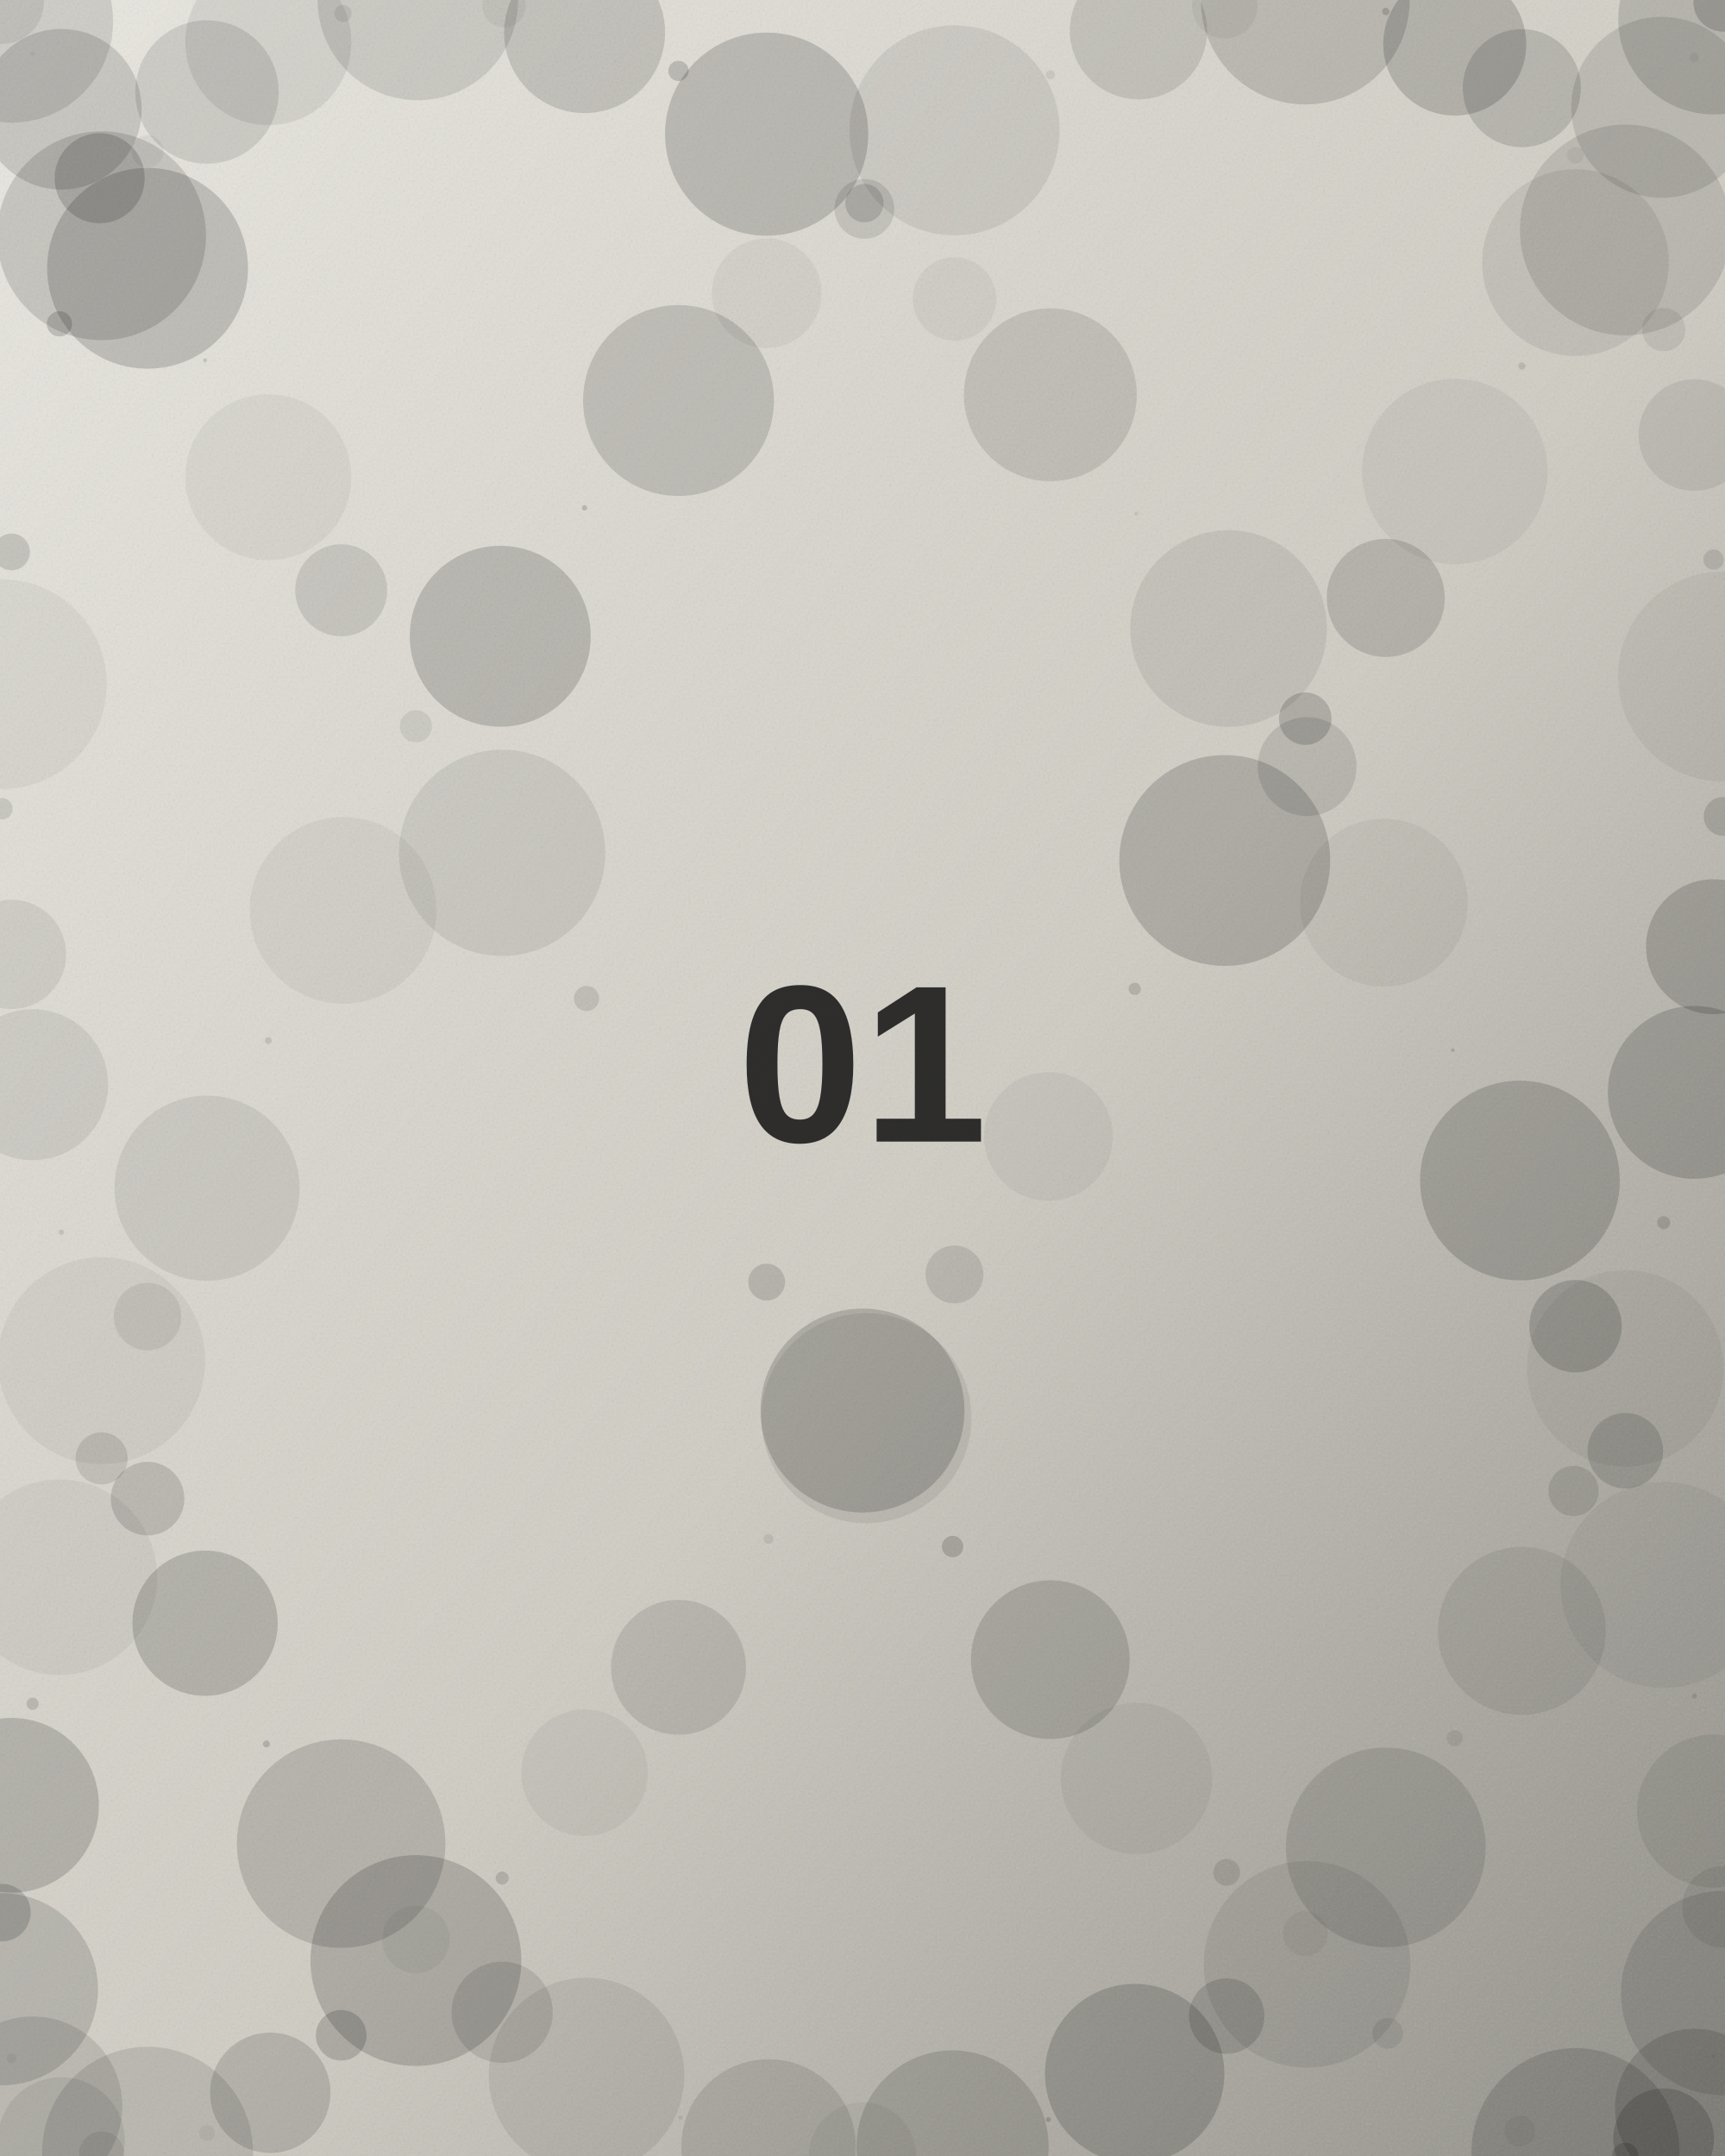
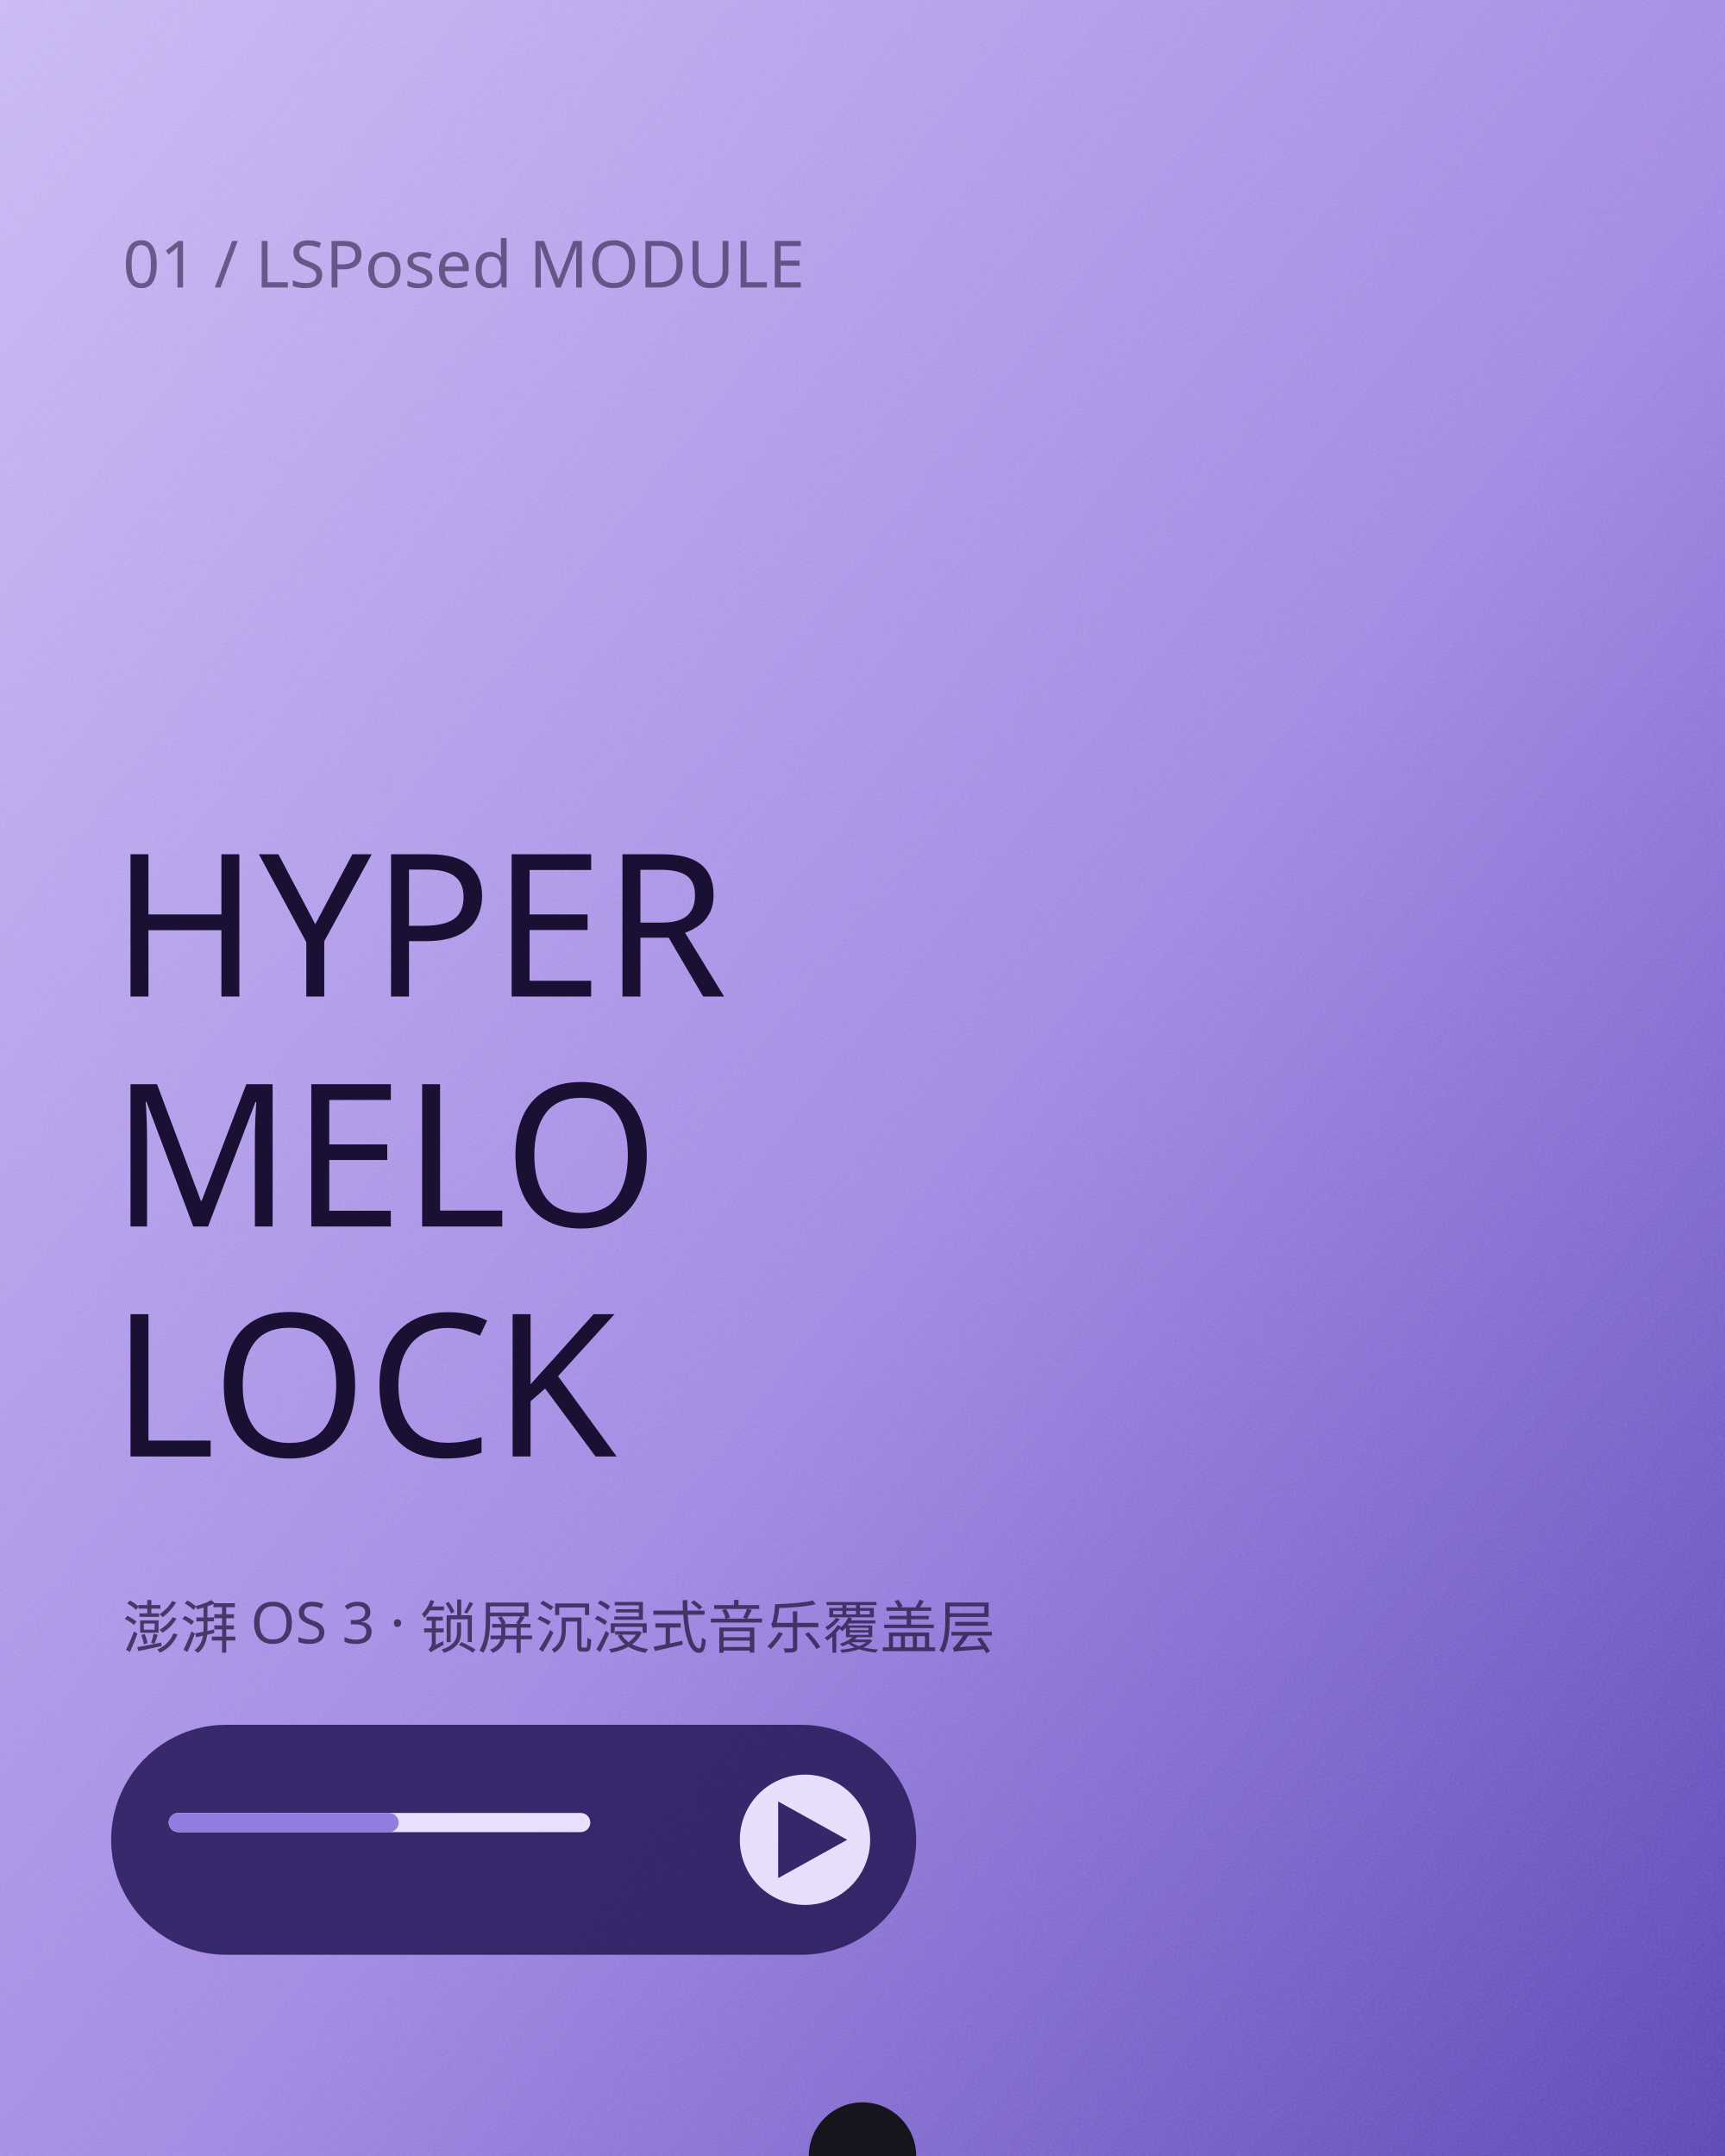
<svg xmlns="http://www.w3.org/2000/svg" width="900" height="1125" viewBox="0 0 900 1125">
  <defs>
    <linearGradient id="g" x1="0" y1="0" x2="1" y2="1">
-       <stop offset="0" stop-color="#e9e7e0" />
-       <stop offset="0.55" stop-color="#cfccc3" />
-       <stop offset="1" stop-color="#8f8d86" />
+       <stop offset="0" stop-color="#cdbcf7" />
+       <stop offset="0.55" stop-color="#a48ae8" />
+       <stop offset="1" stop-color="#5b45b8" />
    </linearGradient>
    <filter id="n">
      <feTurbulence type="fractalNoise" baseFrequency="0.8" numOctaves="4" />
      <feColorMatrix type="saturate" values="0" />
    </filter>
  </defs>
  <rect width="100%" height="100%" fill="url(#g)" />
-   <rect width="100%" height="100%" filter="url(#n)" opacity="0.16" />
-   <circle cx="450" cy="1125" r="28.0" fill="#0a0a0a" opacity="0.05" />
-   <circle cx="884" cy="227" r="29.1" fill="#0a0a0a" opacity="0.08" />
-   <circle cx="682" cy="400" r="25.8" fill="#0a0a0a" opacity="0.11" />
-   <circle cx="141" cy="1092" r="31.4" fill="#0a0a0a" opacity="0.14" />
-   <circle cx="52" cy="93" r="23.5" fill="#0a0a0a" opacity="0.17" />
-   <circle cx="547" cy="593" r="33.6" fill="#0a0a0a" opacity="0.05" />
-   <circle cx="899" cy="995" r="21.3" fill="#0a0a0a" opacity="0.08" />
-   <circle cx="594" cy="16" r="35.8" fill="#0a0a0a" opacity="0.11" />
-   <circle cx="77" cy="782" r="19.2" fill="#0a0a0a" opacity="0.14" />
-   <circle cx="107" cy="847" r="37.9" fill="#0a0a0a" opacity="0.17" />
-   <circle cx="639" cy="3" r="17.1" fill="#0a0a0a" opacity="0.05" />
-   <circle cx="894" cy="945" r="39.9" fill="#0a0a0a" opacity="0.08" />
-   <circle cx="498" cy="665" r="15.1" fill="#0a0a0a" opacity="0.11" />
-   <circle cx="32" cy="57" r="41.9" fill="#0a0a0a" opacity="0.14" />
-   <circle cx="178" cy="1062" r="13.2" fill="#0a0a0a" opacity="0.17" />
-   <circle cx="722" cy="471" r="43.8" fill="#0a0a0a" opacity="0.05" />
-   <circle cx="868" cy="172" r="11.3" fill="#0a0a0a" opacity="0.08" />
-   <circle cx="401" cy="1120" r="45.5" fill="#0a0a0a" opacity="0.11" />
-   <circle cx="6" cy="288" r="9.6" fill="#0a0a0a" opacity="0.14" />
-   <circle cx="261" cy="332" r="47.2" fill="#0a0a0a" opacity="0.17" />
-   <circle cx="793" cy="1112" r="8.0" fill="#0a0a0a" opacity="0.05" />
-   <circle cx="822" cy="137" r="48.7" fill="#0a0a0a" opacity="0.08" />
-   <circle cx="306" cy="521" r="6.6" fill="#0a0a0a" opacity="0.11" />
-   <circle cx="1" cy="1038" r="50.1" fill="#0a0a0a" opacity="0.14" />
-   <circle cx="354" cy="37" r="5.3" fill="#0a0a0a" opacity="0.17" />
-   <circle cx="848" cy="714" r="51.3" fill="#0a0a0a" opacity="0.05" />
-   <circle cx="759" cy="907" r="4.2" fill="#0a0a0a" opacity="0.08" />
-   <circle cx="218" cy="0" r="52.3" fill="#0a0a0a" opacity="0.11" />
-   <circle cx="17" cy="889" r="3.2" fill="#0a0a0a" opacity="0.14" />
-   <circle cx="450" cy="736" r="53.2" fill="#0a0a0a" opacity="0.17" />
-   <circle cx="884" cy="30" r="2.4" fill="#0a0a0a" opacity="0.05" />
-   <circle cx="682" cy="1025" r="53.9" fill="#0a0a0a" opacity="0.08" />
-   <circle cx="140" cy="543" r="1.8" fill="#0a0a0a" opacity="0.11" />
-   <circle cx="53" cy="123" r="54.5" fill="#0a0a0a" opacity="0.14" />
-   <circle cx="547" cy="1106" r="1.3" fill="#0a0a0a" opacity="0.17" />
-   <circle cx="899" cy="353" r="54.8" fill="#0a0a0a" opacity="0.05" />
-   <circle cx="593" cy="268" r="1.1" fill="#0a0a0a" opacity="0.08" />
-   <circle cx="77" cy="1123" r="55.0" fill="#0a0a0a" opacity="0.11" />
-   <circle cx="107" cy="188" r="1.0" fill="#0a0a0a" opacity="0.14" />
-   <circle cx="639" cy="449" r="55.0" fill="#0a0a0a" opacity="0.17" />
-   <circle cx="894" cy="1073" r="1.1" fill="#0a0a0a" opacity="0.05" />
-   <circle cx="498" cy="68" r="54.8" fill="#0a0a0a" opacity="0.08" />
-   <circle cx="32" cy="643" r="1.4" fill="#0a0a0a" opacity="0.11" />
-   <circle cx="178" cy="962" r="54.4" fill="#0a0a0a" opacity="0.14" />
-   <circle cx="723" cy="6" r="1.9" fill="#0a0a0a" opacity="0.17" />
-   <circle cx="868" cy="827" r="53.8" fill="#0a0a0a" opacity="0.05" />
-   <circle cx="401" cy="803" r="2.6" fill="#0a0a0a" opacity="0.08" />
-   <circle cx="6" cy="11" r="53.0" fill="#0a0a0a" opacity="0.11" />
-   <circle cx="262" cy="980" r="3.4" fill="#0a0a0a" opacity="0.14" />
-   <circle cx="793" cy="616" r="52.1" fill="#0a0a0a" opacity="0.17" />
-   <circle cx="822" cy="81" r="4.4" fill="#0a0a0a" opacity="0.05" />
-   <circle cx="306" cy="1083" r="51.0" fill="#0a0a0a" opacity="0.08" />
-   <circle cx="1" cy="422" r="5.6" fill="#0a0a0a" opacity="0.11" />
-   <circle cx="354" cy="209" r="49.8" fill="#0a0a0a" opacity="0.14" />
-   <circle cx="848" cy="1125" r="6.9" fill="#0a0a0a" opacity="0.17" />
-   <circle cx="759" cy="246" r="48.4" fill="#0a0a0a" opacity="0.05" />
-   <circle cx="217" cy="379" r="8.4" fill="#0a0a0a" opacity="0.08" />
-   <circle cx="17" cy="1099" r="46.8" fill="#0a0a0a" opacity="0.11" />
-   <circle cx="451" cy="106" r="10.0" fill="#0a0a0a" opacity="0.14" />
-   <circle cx="884" cy="570" r="45.1" fill="#0a0a0a" opacity="0.17" />
-   <circle cx="681" cy="1009" r="11.7" fill="#0a0a0a" opacity="0.05" />
-   <circle cx="140" cy="22" r="43.3" fill="#0a0a0a" opacity="0.08" />
-   <circle cx="53" cy="761" r="13.6" fill="#0a0a0a" opacity="0.11" />
-   <circle cx="548" cy="866" r="41.4" fill="#0a0a0a" opacity="0.14" />
-   <circle cx="899" cy="1" r="15.5" fill="#0a0a0a" opacity="0.17" />
-   <circle cx="593" cy="928" r="39.5" fill="#0a0a0a" opacity="0.05" />
-   <circle cx="77" cy="687" r="17.6" fill="#0a0a0a" opacity="0.08" />
-   <circle cx="108" cy="48" r="37.4" fill="#0a0a0a" opacity="0.11" />
-   <circle cx="640" cy="1052" r="19.7" fill="#0a0a0a" opacity="0.14" />
-   <circle cx="894" cy="494" r="35.2" fill="#0a0a0a" opacity="0.17" />
-   <circle cx="498" cy="156" r="21.8" fill="#0a0a0a" opacity="0.05" />
-   <circle cx="32" cy="1117" r="33.1" fill="#0a0a0a" opacity="0.08" />
-   <circle cx="178" cy="308" r="24.0" fill="#0a0a0a" opacity="0.11" />
-   <circle cx="723" cy="312" r="30.8" fill="#0a0a0a" opacity="0.14" />
-   <circle cx="868" cy="1116" r="26.3" fill="#0a0a0a" opacity="0.17" />
-   <circle cx="400" cy="153" r="28.6" fill="#0a0a0a" opacity="0.05" />
-   <circle cx="6" cy="498" r="28.5" fill="#0a0a0a" opacity="0.08" />
-   <circle cx="262" cy="1050" r="26.4" fill="#0a0a0a" opacity="0.11" />
-   <circle cx="794" cy="46" r="30.8" fill="#0a0a0a" opacity="0.14" />
-   <circle cx="822" cy="692" r="24.1" fill="#0a0a0a" opacity="0.17" />
-   <circle cx="305" cy="925" r="33.0" fill="#0a0a0a" opacity="0.05" />
-   <circle cx="1" cy="1" r="21.9" fill="#0a0a0a" opacity="0.08" />
-   <circle cx="354" cy="870" r="35.2" fill="#0a0a0a" opacity="0.11" />
-   <circle cx="848" cy="757" r="19.7" fill="#0a0a0a" opacity="0.14" />
-   <circle cx="759" cy="23" r="37.3" fill="#0a0a0a" opacity="0.17" />
-   <circle cx="217" cy="1012" r="17.6" fill="#0a0a0a" opacity="0.05" />
-   <circle cx="17" cy="566" r="39.4" fill="#0a0a0a" opacity="0.08" />
-   <circle cx="451" cy="109" r="15.6" fill="#0a0a0a" opacity="0.11" />
-   <circle cx="884" cy="1100" r="41.4" fill="#0a0a0a" opacity="0.14" />
-   <circle cx="681" cy="375" r="13.7" fill="#0a0a0a" opacity="0.17" />
-   <circle cx="140" cy="249" r="43.3" fill="#0a0a0a" opacity="0.05" />
-   <circle cx="53" cy="1124" r="11.8" fill="#0a0a0a" opacity="0.08" />
-   <circle cx="548" cy="206" r="45.1" fill="#0a0a0a" opacity="0.11" />
-   <circle cx="899" cy="426" r="10.1" fill="#0a0a0a" opacity="0.14" />
-   <circle cx="592" cy="1082" r="46.8" fill="#0a0a0a" opacity="0.17" />
-   <circle cx="77" cy="79" r="8.4" fill="#0a0a0a" opacity="0.05" />
-   <circle cx="108" cy="620" r="48.3" fill="#0a0a0a" opacity="0.08" />
-   <circle cx="640" cy="977" r="7.0" fill="#0a0a0a" opacity="0.11" />
-   <circle cx="894" cy="10" r="49.7" fill="#0a0a0a" opacity="0.14" />
-   <circle cx="497" cy="807" r="5.6" fill="#0a0a0a" opacity="0.17" />
-   <circle cx="31" cy="823" r="51.0" fill="#0a0a0a" opacity="0.05" />
-   <circle cx="179" cy="7" r="4.5" fill="#0a0a0a" opacity="0.08" />
-   <circle cx="723" cy="964" r="52.1" fill="#0a0a0a" opacity="0.11" />
-   <circle cx="868" cy="638" r="3.4" fill="#0a0a0a" opacity="0.14" />
-   <circle cx="400" cy="70" r="53.0" fill="#0a0a0a" opacity="0.17" />
-   <circle cx="6" cy="1074" r="2.6" fill="#0a0a0a" opacity="0.05" />
-   <circle cx="262" cy="445" r="53.8" fill="#0a0a0a" opacity="0.08" />
-   <circle cx="794" cy="191" r="1.9" fill="#0a0a0a" opacity="0.11" />
-   <circle cx="822" cy="1123" r="54.3" fill="#0a0a0a" opacity="0.14" />
-   <circle cx="305" cy="265" r="1.4" fill="#0a0a0a" opacity="0.17" />
-   <circle cx="1" cy="357" r="54.7" fill="#0a0a0a" opacity="0.05" />
-   <circle cx="355" cy="1105" r="1.1" fill="#0a0a0a" opacity="0.08" />
-   <circle cx="848" cy="120" r="55.0" fill="#0a0a0a" opacity="0.11" />
-   <circle cx="758" cy="548" r="1.0" fill="#0a0a0a" opacity="0.14" />
-   <circle cx="217" cy="1023" r="55.0" fill="#0a0a0a" opacity="0.17" />
-   <circle cx="17" cy="28" r="1.1" fill="#0a0a0a" opacity="0.05" />
-   <circle cx="452" cy="740" r="54.8" fill="#0a0a0a" opacity="0.08" />
-   <circle cx="884" cy="885" r="1.3" fill="#0a0a0a" opacity="0.11" />
-   <circle cx="681" cy="0" r="54.5" fill="#0a0a0a" opacity="0.14" />
-   <circle cx="139" cy="910" r="1.8" fill="#0a0a0a" opacity="0.17" />
-   <circle cx="53" cy="710" r="54.0" fill="#0a0a0a" opacity="0.05" />
-   <circle cx="548" cy="39" r="2.4" fill="#0a0a0a" opacity="0.08" />
-   <circle cx="899" cy="1040" r="53.3" fill="#0a0a0a" opacity="0.11" />
-   <circle cx="592" cy="516" r="3.2" fill="#0a0a0a" opacity="0.14" />
-   <circle cx="77" cy="140" r="52.4" fill="#0a0a0a" opacity="0.17" />
-   <circle cx="108" cy="1113" r="4.1" fill="#0a0a0a" opacity="0.05" />
-   <circle cx="641" cy="328" r="51.3" fill="#0a0a0a" opacity="0.08" />
-   <circle cx="894" cy="292" r="5.3" fill="#0a0a0a" opacity="0.11" />
-   <circle cx="497" cy="1120" r="50.1" fill="#0a0a0a" opacity="0.14" />
-   <circle cx="31" cy="169" r="6.6" fill="#0a0a0a" opacity="0.17" />
-   <circle cx="179" cy="475" r="48.7" fill="#0a0a0a" opacity="0.05" />
-   <circle cx="724" cy="1061" r="8.0" fill="#0a0a0a" opacity="0.08" />
-   <circle cx="867" cy="56" r="47.2" fill="#0a0a0a" opacity="0.11" />
-   <circle cx="400" cy="669" r="9.6" fill="#0a0a0a" opacity="0.14" />
-   <circle cx="6" cy="942" r="45.6" fill="#0a0a0a" opacity="0.17" />
-   <circle cx="263" cy="3" r="11.3" fill="#0a0a0a" opacity="0.05" />
-   <circle cx="794" cy="851" r="43.8" fill="#0a0a0a" opacity="0.08" />
-   <circle cx="821" cy="778" r="13.1" fill="#0a0a0a" opacity="0.11" />
-   <circle cx="305" cy="17" r="42.0" fill="#0a0a0a" opacity="0.14" />
-   <circle cx="1" cy="998" r="15.0" fill="#0a0a0a" opacity="0.17" />
-   <text x="450" y="562.5" font-family="Arial Black,Arial" font-size="117" font-weight="900" fill="#0a0a0a" text-anchor="middle" dominant-baseline="middle" opacity="0.82">01</text>
+   <rect width="100%" height="100%" filter="url(#n)" opacity="0.14" />
+   <g fill="#1a1033" font-family="'Archivo Black','Arial Black',sans-serif">
+     <text x="64" y="150" font-size="34" opacity="0.55">01 / LSPosed MODULE</text>
+     <text x="58" y="520" font-size="104">HYPER</text>
+     <text x="58" y="640" font-size="104">MELO</text>
+     <text x="58" y="760" font-size="104">LOCK</text>
+     <text x="64" y="860" font-size="30" font-family="sans-serif" opacity="0.7">澎湃 OS 3 · 锁屏沉浸式音乐覆盖层</text>
+   </g>
+   <g opacity="0.9">
+     <rect x="58" y="900" width="420" height="120" rx="60" fill="#2b1d5e" />
+     <circle cx="420" cy="960" r="34" fill="#efe9ff" />
+     <path d="M406 940 L442 960 L406 980 Z" fill="#2b1d5e" />
+     <rect x="88" y="946" width="220" height="10" rx="5" fill="#efe9ff" />
+     <rect x="88" y="946" width="120" height="10" rx="5" fill="#8f7ae0" />
+   </g>
+   <circle cx="450" cy="1125" r="28" fill="#0a0a0a" opacity="0.9" />
</svg>
